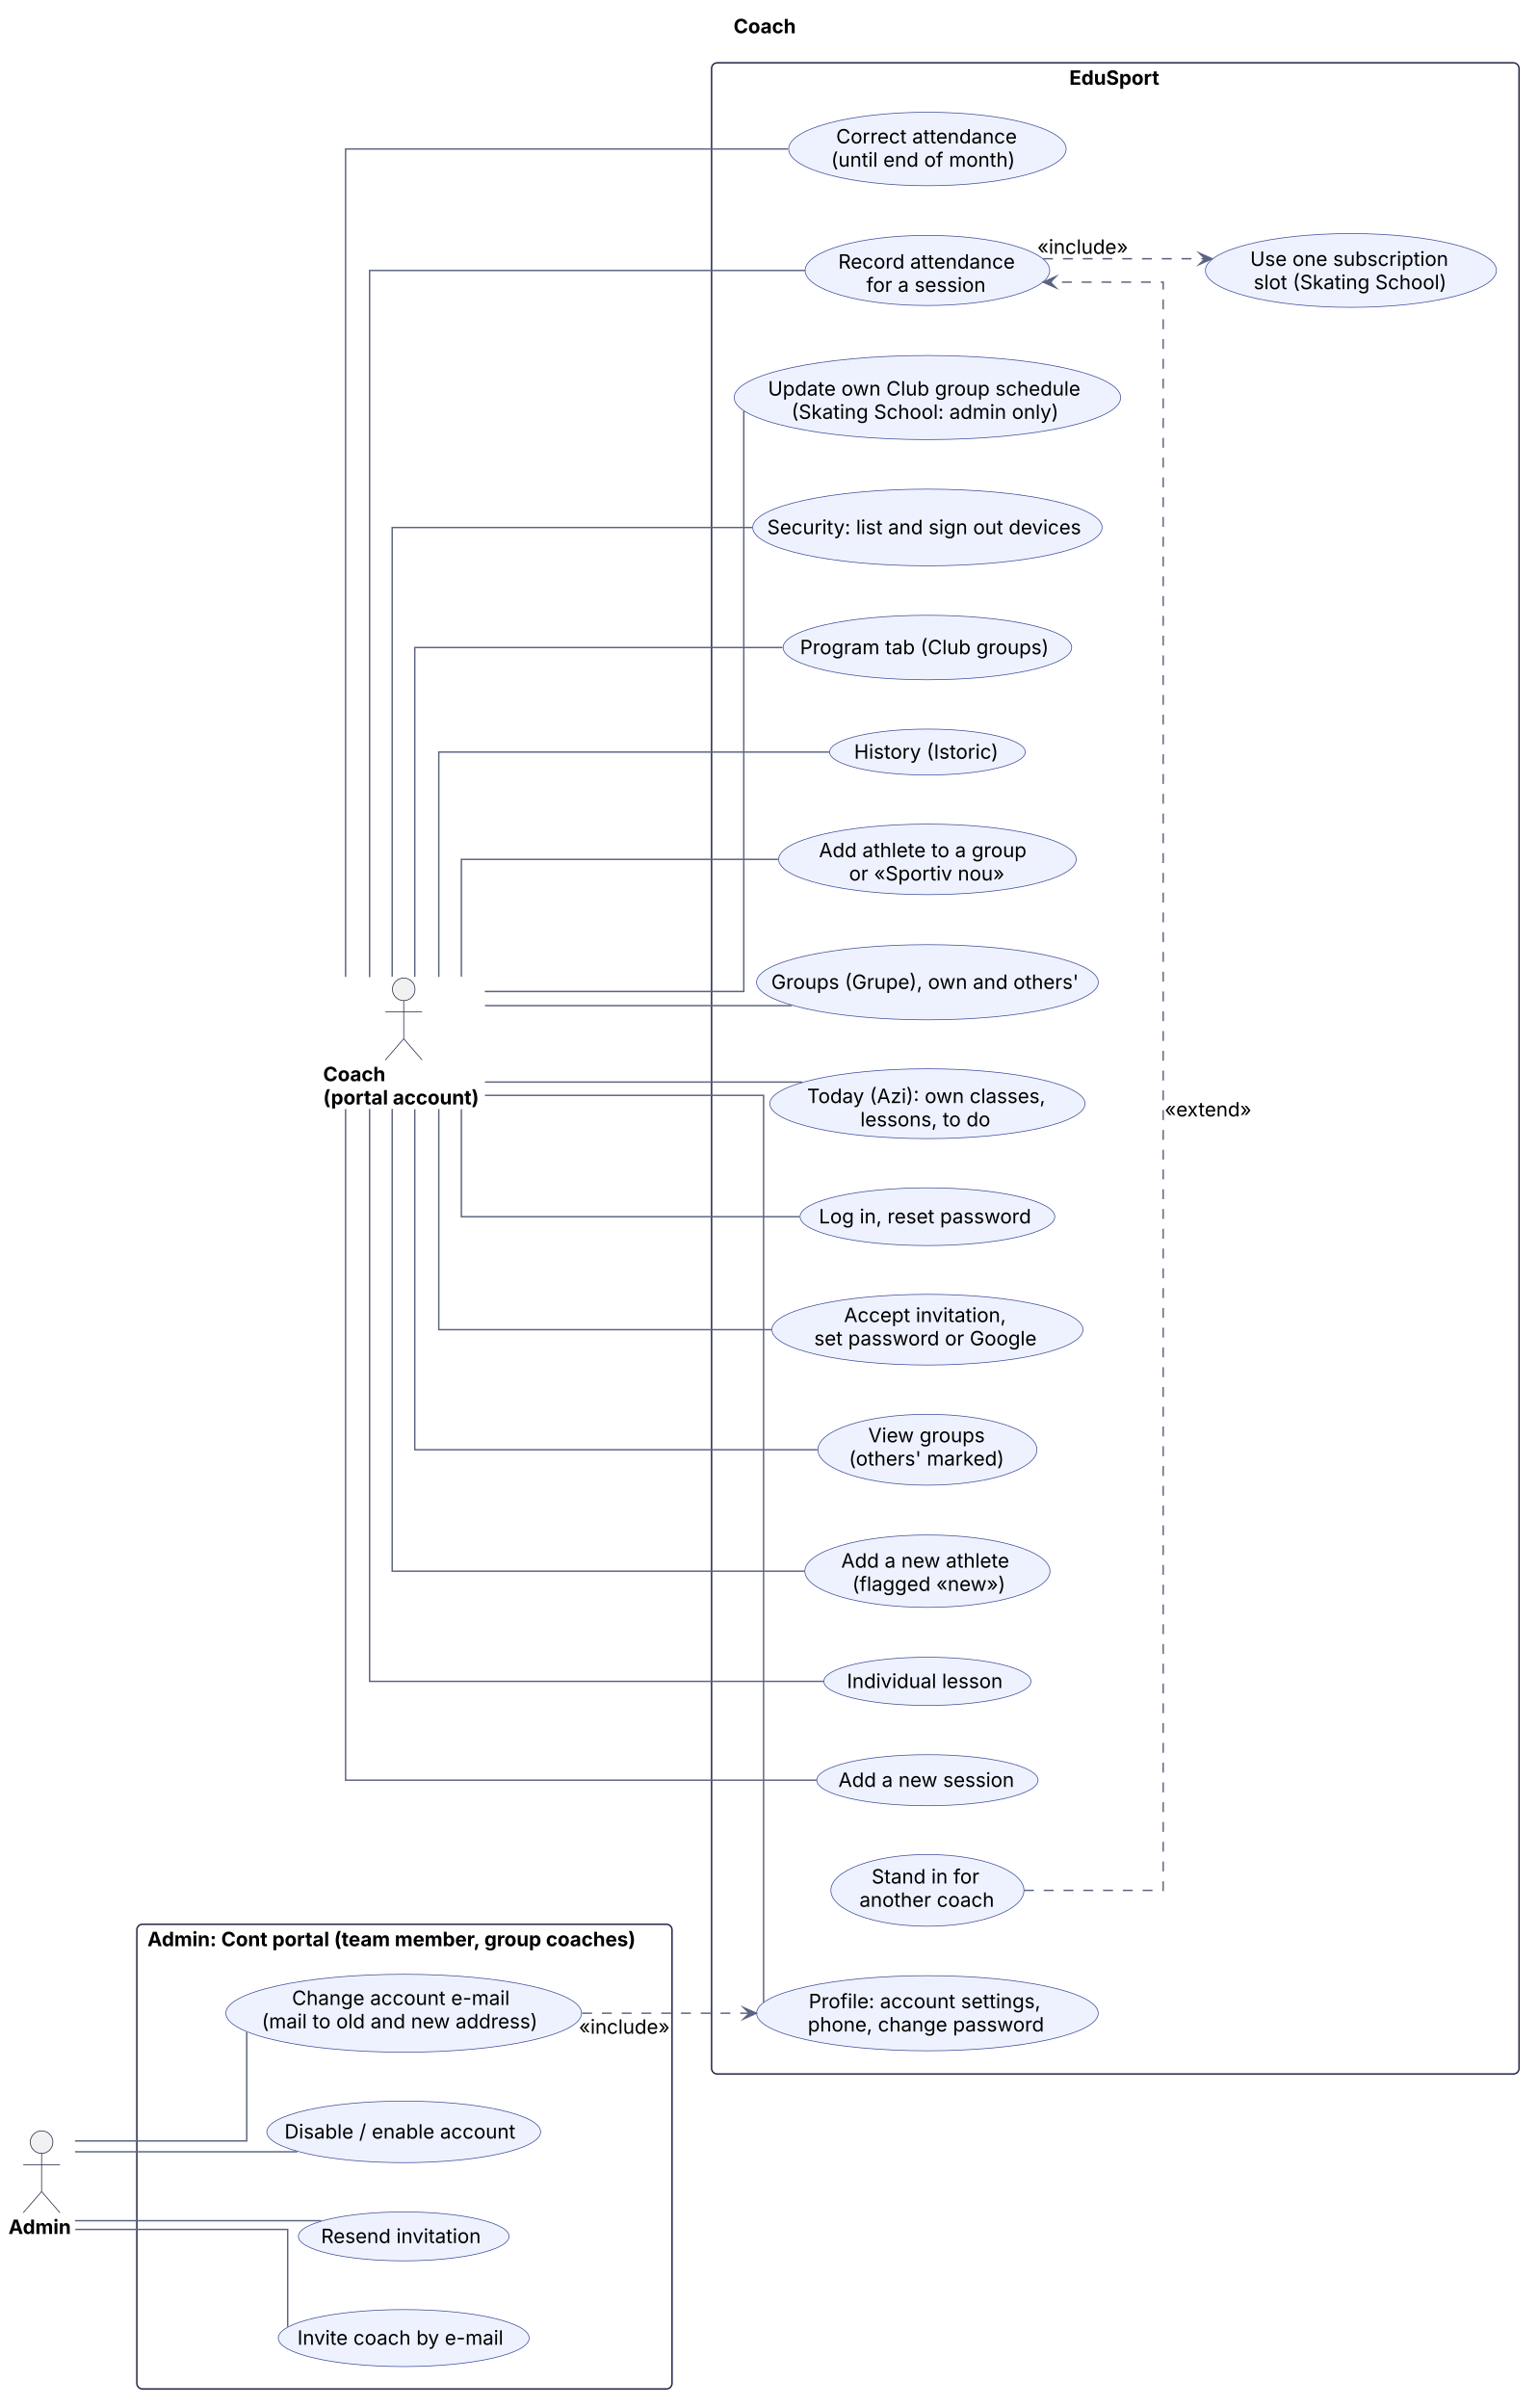
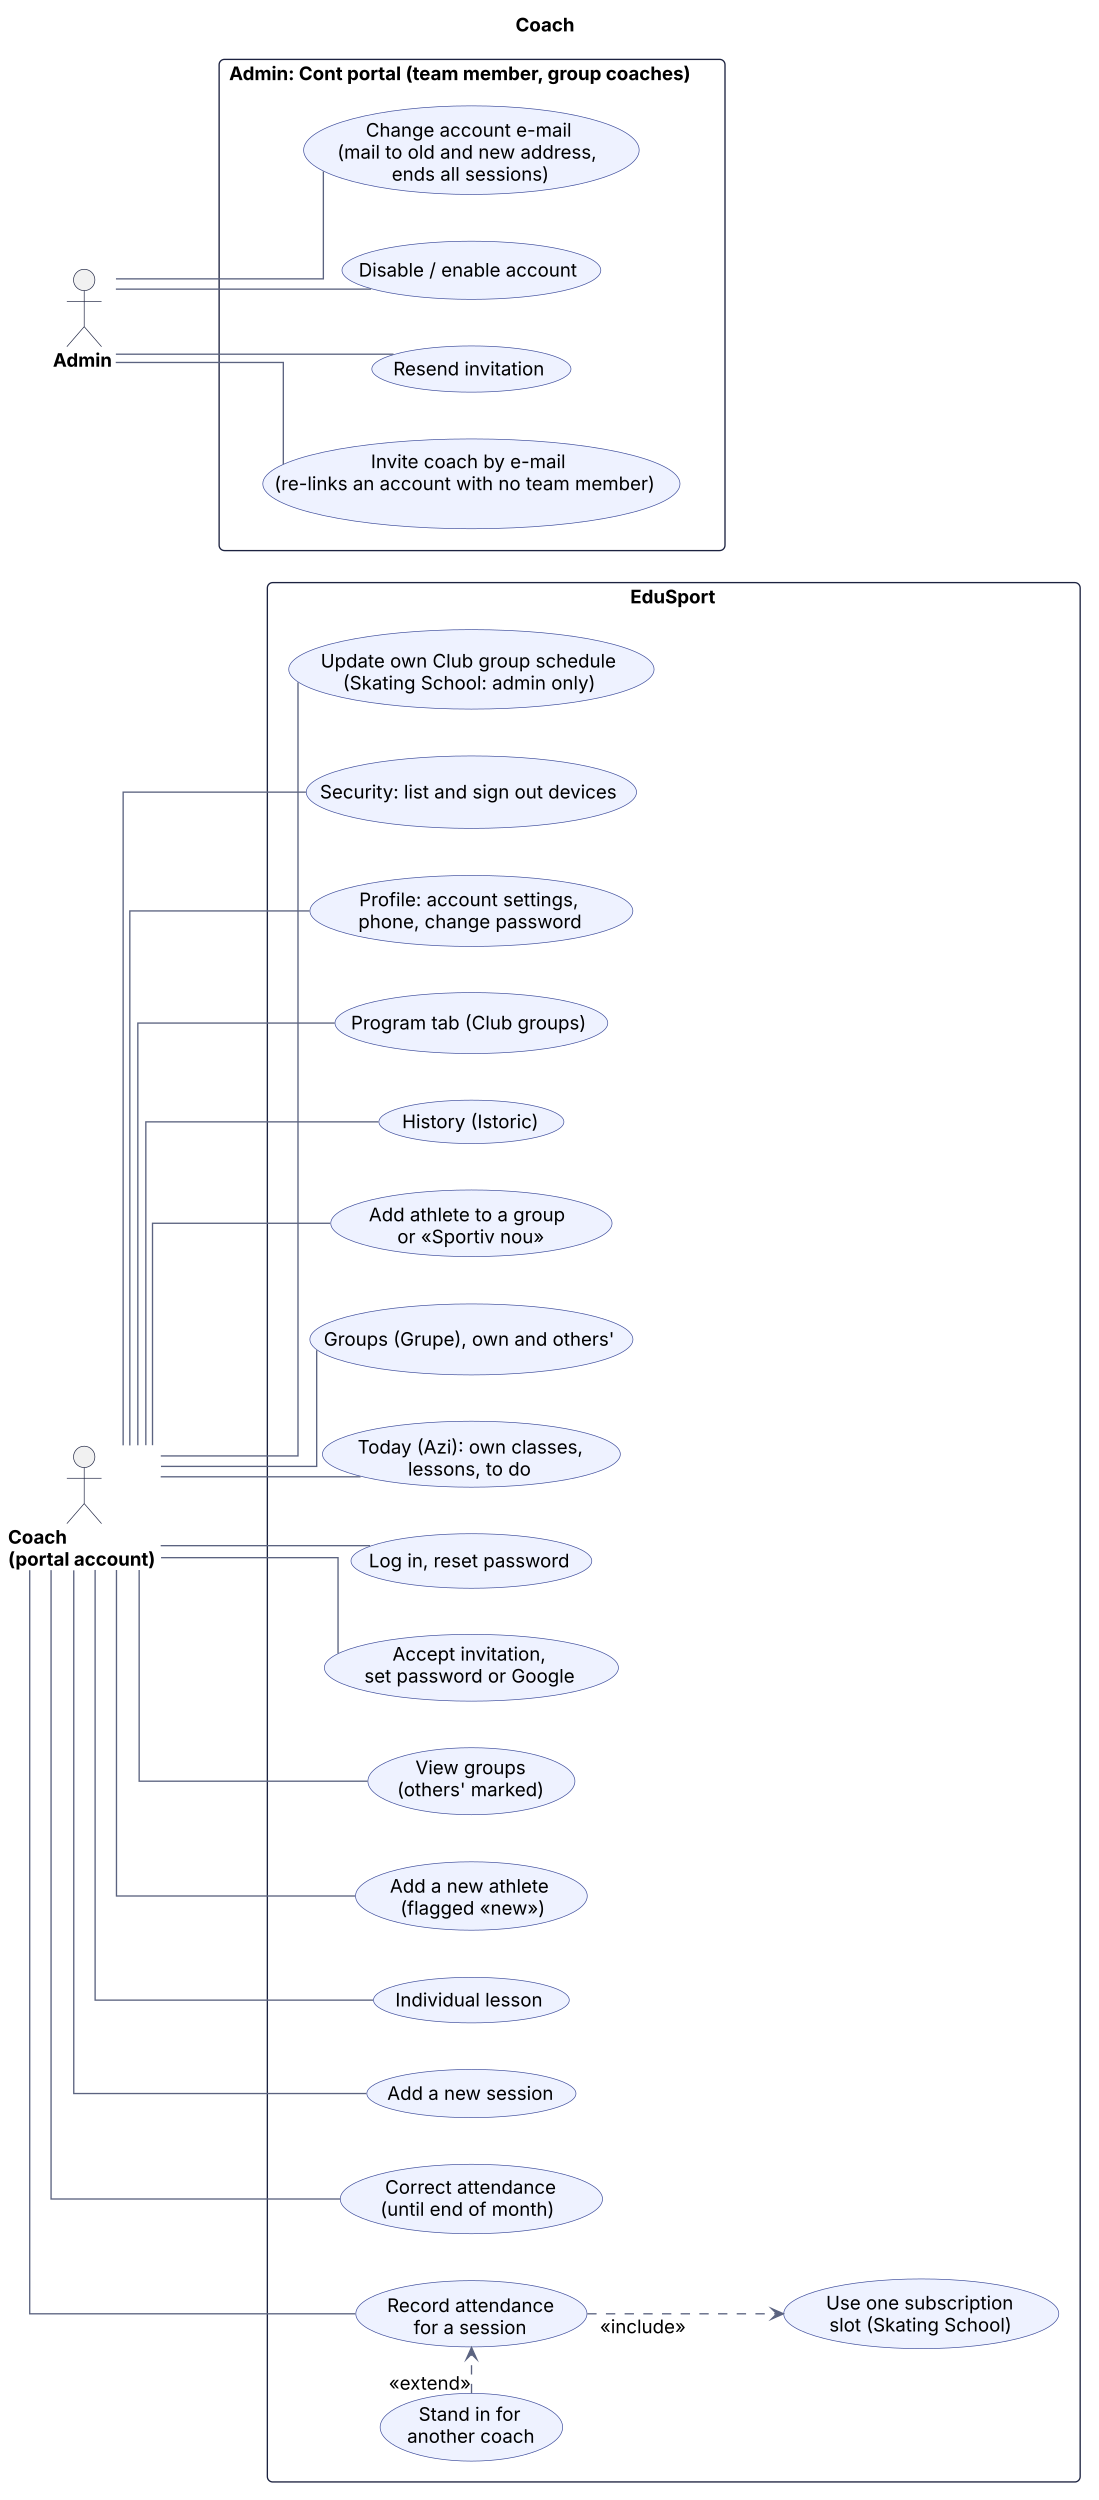
- <svg xmlns="http://www.w3.org/2000/svg" version="1.1" data-diagram-type="DESCRIPTION" style="width:1089px;height:1705px;background:#FFFFFF;" width="1089px" height="1705px" viewBox="0 0 1089 1705" zoomAndPan="magnify" preserveAspectRatio="none" contentStyleType="text/css">
+ <svg xmlns="http://www.w3.org/2000/svg" version="1.1" data-diagram-type="DESCRIPTION" style="width:823px;height:1873px;background:#FFFFFF;" width="823px" height="1873px" viewBox="0 0 823 1873" zoomAndPan="magnify" preserveAspectRatio="none" contentStyleType="text/css">
  <defs />
  <g font-family="sans-serif" lengthAdjust="spacing">
    <g class="title" data-source-line="3">
-       <text x="519.469" y="23.535" fill="#000" font-size="14" textLength="43.791" font-weight="700" font-family="Inter">Coach</text>
+       <text x="386.234" y="23.535" fill="#000" font-size="14" textLength="43.791" font-weight="700" font-family="Inter">Coach</text>
    </g>
    <g class="cluster" data-qualified-name="EduSport" id="ent0002" data-source-line="5">
-       <rect x="503.91" y="44.488" width="571.82" height="1424" fill="none" style="stroke:#1C2240;stroke-width:1;" rx="4" ry="4" />
-       <text x="757.254" y="60.023" fill="#000" font-size="14" textLength="65.133" font-weight="700" font-family="Inter">EduSport</text>
+       <rect x="200.3" y="436.488" width="608.96" height="1423" fill="none" style="stroke:#1C2240;stroke-width:1;" rx="4" ry="4" />
+       <text x="472.214" y="452.023" fill="#000" font-size="14" textLength="65.133" font-weight="700" font-family="Inter">EduSport</text>
    </g>
    <g class="cluster" data-qualified-name="Admin. Cont portal .team member. group coaches." id="ent0022" data-source-line="26">
-       <rect x="96.91" y="1362.488" width="379" height="329" fill="none" style="stroke:#1C2240;stroke-width:1;" rx="4" ry="4" />
-       <text x="104.413" y="1378.023" fill="#000" font-size="14" textLength="363.993" font-weight="700" font-family="Inter">Admin: Cont portal (team member, group coaches)</text>
+       <rect x="164.17" y="44.488" width="379" height="368" fill="none" style="stroke:#1C2240;stroke-width:1;" rx="4" ry="4" />
+       <text x="171.673" y="60.023" fill="#000" font-size="14" textLength="363.993" font-weight="700" font-family="Inter">Admin: Cont portal (team member, group coaches)</text>
    </g>
    <g class="entity" data-qualified-name="EduSport.Att" id="ent0003" data-source-line="6">
-       <ellipse cx="656.766" cy="191.487" rx="86.596" ry="24.829" fill="#EEF2FF" style="stroke:#3B4A9A;stroke-width:0.5;" />
-       <text x="593.622" y="190.17" fill="#000" font-size="14" textLength="126.287" font-family="Inter">Record attendance</text>
-       <text x="613.46" y="206.659" fill="#000" font-size="14" textLength="86.611" font-family="Inter">for a session</text>
+       <ellipse cx="353.166" cy="1733.487" rx="86.596" ry="24.829" fill="#EEF2FF" style="stroke:#3B4A9A;stroke-width:0.5;" />
+       <text x="290.022" y="1732.17" fill="#000" font-size="14" textLength="126.287" font-family="Inter">Record attendance</text>
+       <text x="309.86" y="1748.659" fill="#000" font-size="14" textLength="86.611" font-family="Inter">for a session</text>
    </g>
    <g class="entity" data-qualified-name="EduSport.Box" id="ent0004" data-source-line="7">
-       <ellipse cx="956.677" cy="191.49" rx="103.047" ry="26.122" fill="#EEF2FF" style="stroke:#3B4A9A;stroke-width:0.5;" />
-       <text x="885.333" y="188.269" fill="#000" font-size="14" textLength="142.687" font-family="Inter">Use one subscription</text>
-       <text x="887.784" y="204.757" fill="#000" font-size="14" textLength="137.785" font-family="Inter">slot (Skating School)</text>
+       <ellipse cx="690.207" cy="1733.49" rx="103.047" ry="26.122" fill="#EEF2FF" style="stroke:#3B4A9A;stroke-width:0.5;" />
+       <text x="618.863" y="1730.269" fill="#000" font-size="14" textLength="142.687" font-family="Inter">Use one subscription</text>
+       <text x="621.314" y="1746.757" fill="#000" font-size="14" textLength="137.785" font-family="Inter">slot (Skating School)</text>
    </g>
    <g class="entity" data-qualified-name="EduSport.Fix" id="ent0005" data-source-line="8">
-       <ellipse cx="656.768" cy="105.49" rx="98.248" ry="26.022" fill="#EEF2FF" style="stroke:#3B4A9A;stroke-width:0.5;" />
-       <text x="592.13" y="101.569" fill="#000" font-size="14" textLength="129.274" font-family="Inter">Correct attendance</text>
-       <text x="588.552" y="118.058" fill="#000" font-size="14" textLength="136.432" font-family="Inter">(until end of month)</text>
+       <ellipse cx="353.168" cy="1647.49" rx="98.248" ry="26.022" fill="#EEF2FF" style="stroke:#3B4A9A;stroke-width:0.5;" />
+       <text x="288.53" y="1643.569" fill="#000" font-size="14" textLength="129.274" font-family="Inter">Correct attendance</text>
+       <text x="284.952" y="1660.058" fill="#000" font-size="14" textLength="136.432" font-family="Inter">(until end of month)</text>
    </g>
    <g class="entity" data-qualified-name="EduSport.NewS" id="ent0006" data-source-line="9">
-       <ellipse cx="656.769" cy="1260.486" rx="78.339" ry="18.068" fill="#EEF2FF" style="stroke:#3B4A9A;stroke-width:0.5;" />
-       <text x="593.707" y="1265.23" fill="#000" font-size="14" textLength="126.123" font-family="Inter">Add a new session</text>
+       <ellipse cx="353.169" cy="1568.486" rx="78.339" ry="18.068" fill="#EEF2FF" style="stroke:#3B4A9A;stroke-width:0.5;" />
+       <text x="290.107" y="1573.23" fill="#000" font-size="14" textLength="126.123" font-family="Inter">Add a new session</text>
    </g>
    <g class="entity" data-qualified-name="EduSport.Sub" id="ent0007" data-source-line="10">
-       <ellipse cx="656.77" cy="1338.488" rx="68.36" ry="25.39" fill="#EEF2FF" style="stroke:#3B4A9A;stroke-width:0.5;" />
-       <text x="617.231" y="1333.648" fill="#000" font-size="14" textLength="79.078" font-family="Inter">Stand in for</text>
-       <text x="608.639" y="1350.136" fill="#000" font-size="14" textLength="96.264" font-family="Inter">another coach</text>
+       <ellipse cx="353.17" cy="1818.488" rx="68.36" ry="25.39" fill="#EEF2FF" style="stroke:#3B4A9A;stroke-width:0.5;" />
+       <text x="313.631" y="1813.648" fill="#000" font-size="14" textLength="79.078" font-family="Inter">Stand in for</text>
+       <text x="305.039" y="1830.136" fill="#000" font-size="14" textLength="96.264" font-family="Inter">another coach</text>
    </g>
    <g class="entity" data-qualified-name="EduSport.Ind" id="ent0008" data-source-line="11">
-       <ellipse cx="656.769" cy="1190.486" rx="73.339" ry="17.068" fill="#EEF2FF" style="stroke:#3B4A9A;stroke-width:0.5;" />
-       <text x="599.774" y="1195.23" fill="#000" font-size="14" textLength="113.989" font-family="Inter">Individual lesson</text>
+       <ellipse cx="353.169" cy="1498.486" rx="73.339" ry="17.068" fill="#EEF2FF" style="stroke:#3B4A9A;stroke-width:0.5;" />
+       <text x="296.174" y="1503.23" fill="#000" font-size="14" textLength="113.989" font-family="Inter">Individual lesson</text>
    </g>
    <g class="entity" data-qualified-name="EduSport.NewA" id="ent0009" data-source-line="12">
-       <ellipse cx="656.772" cy="1112.488" rx="86.802" ry="25.63" fill="#EEF2FF" style="stroke:#3B4A9A;stroke-width:0.5;" />
-       <text x="595.713" y="1109.976" fill="#000" font-size="14" textLength="122.117" font-family="Inter">Add a new athlete</text>
-       <text x="603.534" y="1126.465" fill="#000" font-size="14" textLength="106.477" font-family="Inter">(flagged «new»)</text>
+       <ellipse cx="353.172" cy="1420.488" rx="86.802" ry="25.63" fill="#EEF2FF" style="stroke:#3B4A9A;stroke-width:0.5;" />
+       <text x="292.113" y="1417.976" fill="#000" font-size="14" textLength="122.117" font-family="Inter">Add a new athlete</text>
+       <text x="299.934" y="1434.465" fill="#000" font-size="14" textLength="106.477" font-family="Inter">(flagged «new»)</text>
    </g>
    <g class="entity" data-qualified-name="EduSport.See" id="ent0010" data-source-line="13">
-       <ellipse cx="656.77" cy="1026.485" rx="77.55" ry="25.097" fill="#EEF2FF" style="stroke:#3B4A9A;stroke-width:0.5;" />
-       <text x="614.814" y="1021.208" fill="#000" font-size="14" textLength="83.911" font-family="Inter">View groups</text>
-       <text x="601.143" y="1037.696" fill="#000" font-size="14" textLength="111.255" font-family="Inter">(others' marked)</text>
+       <ellipse cx="353.17" cy="1334.485" rx="77.55" ry="25.097" fill="#EEF2FF" style="stroke:#3B4A9A;stroke-width:0.5;" />
+       <text x="311.214" y="1329.208" fill="#000" font-size="14" textLength="83.911" font-family="Inter">View groups</text>
+       <text x="297.543" y="1345.696" fill="#000" font-size="14" textLength="111.255" font-family="Inter">(others' marked)</text>
    </g>
    <g class="entity" data-qualified-name="EduSport.Inv" id="ent0011" data-source-line="14">
-       <ellipse cx="656.771" cy="941.486" rx="110.161" ry="25.028" fill="#EEF2FF" style="stroke:#3B4A9A;stroke-width:0.5;" />
-       <text x="597.634" y="936.105" fill="#000" font-size="14" textLength="118.275" font-family="Inter">Accept invitation,</text>
-       <text x="576.559" y="952.593" fill="#000" font-size="14" textLength="160.426" font-family="Inter">set password or Google</text>
+       <ellipse cx="353.171" cy="1249.486" rx="110.161" ry="25.028" fill="#EEF2FF" style="stroke:#3B4A9A;stroke-width:0.5;" />
+       <text x="294.034" y="1244.105" fill="#000" font-size="14" textLength="118.275" font-family="Inter">Accept invitation,</text>
+       <text x="272.959" y="1260.593" fill="#000" font-size="14" textLength="160.426" font-family="Inter">set password or Google</text>
    </g>
    <g class="entity" data-qualified-name="EduSport.Login" id="ent0012" data-source-line="15">
-       <ellipse cx="656.774" cy="861.489" rx="90.204" ry="20.441" fill="#EEF2FF" style="stroke:#3B4A9A;stroke-width:0.5;" />
-       <text x="579.927" y="866.233" fill="#000" font-size="14" textLength="153.692" font-family="Inter">Log in, reset password</text>
+       <ellipse cx="353.174" cy="1169.489" rx="90.204" ry="20.441" fill="#EEF2FF" style="stroke:#3B4A9A;stroke-width:0.5;" />
+       <text x="276.327" y="1174.233" fill="#000" font-size="14" textLength="153.692" font-family="Inter">Log in, reset password</text>
    </g>
    <g class="entity" data-qualified-name="EduSport.Azi" id="ent0013" data-source-line="16">
-       <ellipse cx="656.773" cy="781.487" rx="111.593" ry="24.719" fill="#EEF2FF" style="stroke:#3B4A9A;stroke-width:0.5;" />
-       <text x="571.509" y="781.025" fill="#000" font-size="14" textLength="170.529" font-family="Inter">Today (Azi): own classes,</text>
-       <text x="609.233" y="797.514" fill="#000" font-size="14" textLength="95.081" font-family="Inter">lessons, to do</text>
+       <ellipse cx="353.173" cy="1089.487" rx="111.593" ry="24.719" fill="#EEF2FF" style="stroke:#3B4A9A;stroke-width:0.5;" />
+       <text x="267.909" y="1089.025" fill="#000" font-size="14" textLength="170.529" font-family="Inter">Today (Azi): own classes,</text>
+       <text x="305.633" y="1105.514" fill="#000" font-size="14" textLength="95.081" font-family="Inter">lessons, to do</text>
    </g>
    <g class="entity" data-qualified-name="EduSport.Grp" id="ent0014" data-source-line="17">
-       <ellipse cx="656.774" cy="695.493" rx="121.024" ry="26.605" fill="#EEF2FF" style="stroke:#3B4A9A;stroke-width:0.5;" />
-       <text x="546.182" y="700.237" fill="#000" font-size="14" textLength="221.184" font-family="Inter">Groups (Grupe), own and others'</text>
+       <ellipse cx="353.174" cy="1003.493" rx="121.024" ry="26.605" fill="#EEF2FF" style="stroke:#3B4A9A;stroke-width:0.5;" />
+       <text x="242.582" y="1008.237" fill="#000" font-size="14" textLength="221.184" font-family="Inter">Groups (Grupe), own and others'</text>
    </g>
    <g class="entity" data-qualified-name="EduSport.AddA" id="ent0015" data-source-line="18">
-       <ellipse cx="656.774" cy="608.488" rx="105.374" ry="24.969" fill="#EEF2FF" style="stroke:#3B4A9A;stroke-width:0.5;" />
-       <text x="579.941" y="606.957" fill="#000" font-size="14" textLength="153.665" font-family="Inter">Add athlete to a group</text>
-       <text x="601.252" y="623.446" fill="#000" font-size="14" textLength="111.043" font-family="Inter">or «Sportiv nou»</text>
+       <ellipse cx="353.174" cy="916.488" rx="105.374" ry="24.969" fill="#EEF2FF" style="stroke:#3B4A9A;stroke-width:0.5;" />
+       <text x="276.341" y="914.957" fill="#000" font-size="14" textLength="153.665" font-family="Inter">Add athlete to a group</text>
+       <text x="297.652" y="931.446" fill="#000" font-size="14" textLength="111.043" font-family="Inter">or «Sportiv nou»</text>
    </g>
    <g class="entity" data-qualified-name="EduSport.Ist" id="ent0016" data-source-line="19">
-       <ellipse cx="656.773" cy="532.487" rx="69.293" ry="16.259" fill="#EEF2FF" style="stroke:#3B4A9A;stroke-width:0.5;" />
-       <text x="604.854" y="537.231" fill="#000" font-size="14" textLength="103.838" font-family="Inter">History (Istoric)</text>
+       <ellipse cx="353.173" cy="840.487" rx="69.293" ry="16.259" fill="#EEF2FF" style="stroke:#3B4A9A;stroke-width:0.5;" />
+       <text x="301.254" y="845.231" fill="#000" font-size="14" textLength="103.838" font-family="Inter">History (Istoric)</text>
    </g>
    <g class="entity" data-qualified-name="EduSport.Prog" id="ent0017" data-source-line="20">
-       <ellipse cx="656.765" cy="458.485" rx="102.185" ry="22.837" fill="#EEF2FF" style="stroke:#3B4A9A;stroke-width:0.5;" />
-       <text x="566.551" y="463.229" fill="#000" font-size="14" textLength="180.428" font-family="Inter">Program tab (Club groups)</text>
+       <ellipse cx="353.165" cy="766.485" rx="102.185" ry="22.837" fill="#EEF2FF" style="stroke:#3B4A9A;stroke-width:0.5;" />
+       <text x="262.951" y="771.229" fill="#000" font-size="14" textLength="180.428" font-family="Inter">Program tab (Club groups)</text>
    </g>
    <g class="entity" data-qualified-name="EduSport.Acc" id="ent0018" data-source-line="21">
-       <ellipse cx="656.765" cy="1425.483" rx="120.975" ry="26.595" fill="#EEF2FF" style="stroke:#3B4A9A;stroke-width:0.5;" />
-       <text x="572.704" y="1421.916" fill="#000" font-size="14" textLength="168.123" font-family="Inter">Profile: account settings,</text>
-       <text x="572.051" y="1438.405" fill="#000" font-size="14" textLength="169.429" font-family="Inter">phone, change password</text>
+       <ellipse cx="353.165" cy="682.483" rx="120.975" ry="26.595" fill="#EEF2FF" style="stroke:#3B4A9A;stroke-width:0.5;" />
+       <text x="269.104" y="678.916" fill="#000" font-size="14" textLength="168.123" font-family="Inter">Profile: account settings,</text>
+       <text x="268.451" y="695.405" fill="#000" font-size="14" textLength="169.429" font-family="Inter">phone, change password</text>
    </g>
    <g class="entity" data-qualified-name="EduSport.Sec" id="ent0019" data-source-line="22">
-       <ellipse cx="656.765" cy="373.483" rx="123.725" ry="27.145" fill="#EEF2FF" style="stroke:#3B4A9A;stroke-width:0.5;" />
-       <text x="543.295" y="378.227" fill="#000" font-size="14" textLength="226.939" font-family="Inter">Security: list and sign out devices</text>
+       <ellipse cx="353.165" cy="593.483" rx="123.725" ry="27.145" fill="#EEF2FF" style="stroke:#3B4A9A;stroke-width:0.5;" />
+       <text x="239.695" y="598.227" fill="#000" font-size="14" textLength="226.939" font-family="Inter">Security: list and sign out devices</text>
    </g>
    <g class="entity" data-qualified-name="EduSport.Sch" id="ent0020" data-source-line="23">
-       <ellipse cx="656.774" cy="281.491" rx="136.864" ry="29.773" fill="#EEF2FF" style="stroke:#3B4A9A;stroke-width:0.5;" />
-       <text x="543.865" y="280.097" fill="#000" font-size="14" textLength="225.818" font-family="Inter">Update own Club group schedule</text>
-       <text x="560.463" y="296.586" fill="#000" font-size="14" textLength="192.623" font-family="Inter">(Skating School: admin only)</text>
+       <ellipse cx="353.174" cy="501.491" rx="136.864" ry="29.773" fill="#EEF2FF" style="stroke:#3B4A9A;stroke-width:0.5;" />
+       <text x="240.265" y="500.097" fill="#000" font-size="14" textLength="225.818" font-family="Inter">Update own Club group schedule</text>
+       <text x="256.863" y="516.586" fill="#000" font-size="14" textLength="192.623" font-family="Inter">(Skating School: admin only)</text>
    </g>
    <g class="entity" data-qualified-name="Admin. Cont portal .team member. group coaches..AInv" id="ent0023" data-source-line="27">
-       <ellipse cx="285.914" cy="1655.489" rx="88.854" ry="20.171" fill="#EEF2FF" style="stroke:#3B4A9A;stroke-width:0.5;" />
-       <text x="210.603" y="1660.233" fill="#000" font-size="14" textLength="150.623" font-family="Inter">Invite coach by e-mail</text>
+       <ellipse cx="353.169" cy="362.486" rx="156.289" ry="33.658" fill="#EEF2FF" style="stroke:#3B4A9A;stroke-width:0.5;" />
+       <text x="277.857" y="350.742" fill="#000" font-size="14" textLength="150.623" font-family="Inter">Invite coach by e-mail</text>
+       <text x="205.526" y="367.23" fill="#000" font-size="14" textLength="295.285" font-family="Inter">(re-links an account with no team member)</text>
    </g>
    <g class="entity" data-qualified-name="Admin. Cont portal .team member. group coaches..ARes" id="ent0024" data-source-line="28">
-       <ellipse cx="285.909" cy="1583.488" rx="74.599" ry="17.32" fill="#EEF2FF" style="stroke:#3B4A9A;stroke-width:0.5;" />
-       <text x="227.366" y="1588.232" fill="#000" font-size="14" textLength="117.086" font-family="Inter">Resend invitation</text>
+       <ellipse cx="353.169" cy="276.488" rx="74.599" ry="17.32" fill="#EEF2FF" style="stroke:#3B4A9A;stroke-width:0.5;" />
+       <text x="294.626" y="281.232" fill="#000" font-size="14" textLength="117.086" font-family="Inter">Resend invitation</text>
    </g>
    <g class="entity" data-qualified-name="Admin. Cont portal .team member. group coaches..ADis" id="ent0025" data-source-line="29">
-       <ellipse cx="285.913" cy="1509.489" rx="96.953" ry="21.791" fill="#EEF2FF" style="stroke:#3B4A9A;stroke-width:0.5;" />
-       <text x="201.485" y="1514.233" fill="#000" font-size="14" textLength="168.854" font-family="Inter">Disable / enable account</text>
+       <ellipse cx="353.173" cy="202.489" rx="96.953" ry="21.791" fill="#EEF2FF" style="stroke:#3B4A9A;stroke-width:0.5;" />
+       <text x="268.745" y="207.233" fill="#000" font-size="14" textLength="168.854" font-family="Inter">Disable / enable account</text>
    </g>
    <g class="entity" data-qualified-name="Admin. Cont portal .team member. group coaches..AMail" id="ent0026" data-source-line="30">
-       <ellipse cx="285.911" cy="1425.49" rx="125.961" ry="27.592" fill="#EEF2FF" style="stroke:#3B4A9A;stroke-width:0.5;" />
-       <text x="206.778" y="1419.656" fill="#000" font-size="14" textLength="158.266" font-family="Inter">Change account e-mail</text>
-       <text x="185.357" y="1436.144" fill="#000" font-size="14" textLength="201.106" font-family="Inter">(mail to old and new address)</text>
+       <ellipse cx="353.171" cy="112.487" rx="125.701" ry="33.198" fill="#EEF2FF" style="stroke:#3B4A9A;stroke-width:0.5;" />
+       <text x="274.038" y="102.396" fill="#000" font-size="14" textLength="158.266" font-family="Inter">Change account e-mail</text>
+       <text x="252.679" y="118.884" fill="#000" font-size="14" textLength="200.983" font-family="Inter">(mail to old and new address,</text>
+       <text x="293.493" y="135.373" fill="#000" font-size="14" textLength="119.355" font-family="Inter">ends all sessions)</text>
    </g>
    <g class="entity" data-qualified-name="T" id="ent0001" data-source-line="4">
-       <ellipse cx="285.903" cy="700.498" rx="8" ry="8" fill="#F1F1F1" style="stroke:#1C2240;stroke-width:0.5;" />
-       <path d="M285.903,708.498 L285.903,735.498 M272.903,716.498 L298.903,716.498 M285.903,735.498 L272.903,750.498 M285.903,735.498 L298.903,750.498" style="stroke:#1C2240;stroke-width:0.5;" fill="none" />
-       <text x="228.82" y="765.533" fill="#000" font-size="14" textLength="43.791" font-weight="700" font-family="Inter">Coach</text>
-       <text x="228.82" y="782.022" fill="#000" font-size="14" textLength="114.167" font-weight="700" font-family="Inter">(portal account)</text>
+       <ellipse cx="63.083" cy="1091.498" rx="8" ry="8" fill="#F1F1F1" style="stroke:#1C2240;stroke-width:0.5;" />
+       <path d="M63.083,1099.498 L63.083,1126.498 M50.083,1107.498 L76.083,1107.498 M63.083,1126.498 L50.083,1141.498 M63.083,1126.498 L76.083,1141.498" style="stroke:#1C2240;stroke-width:0.5;" fill="none" />
+       <text x="6" y="1156.533" fill="#000" font-size="14" textLength="43.791" font-weight="700" font-family="Inter">Coach</text>
+       <text x="6" y="1173.022" fill="#000" font-size="14" textLength="114.167" font-weight="700" font-family="Inter">(portal account)</text>
    </g>
    <g class="entity" data-qualified-name="A" id="ent0021" data-source-line="25">
-       <ellipse cx="29.454" cy="1516.748" rx="8" ry="8" fill="#F1F1F1" style="stroke:#1C2240;stroke-width:0.5;" />
-       <path d="M29.454,1524.748 L29.454,1551.748 M16.454,1532.748 L42.454,1532.748 M29.454,1551.748 L16.454,1566.748 M29.454,1551.748 L42.454,1566.748" style="stroke:#1C2240;stroke-width:0.5;" fill="none" />
-       <text x="6" y="1581.783" fill="#000" font-size="14" textLength="46.908" font-weight="700" font-family="Inter">Admin</text>
+       <ellipse cx="63.084" cy="209.748" rx="8" ry="8" fill="#F1F1F1" style="stroke:#1C2240;stroke-width:0.5;" />
+       <path d="M63.084,217.748 L63.084,244.748 M50.084,225.748 L76.084,225.748 M63.084,244.748 L50.084,259.748 M63.084,244.748 L76.084,259.748" style="stroke:#1C2240;stroke-width:0.5;" fill="none" />
+       <text x="39.63" y="274.783" fill="#000" font-size="14" textLength="46.908" font-weight="700" font-family="Inter">Admin</text>
    </g>
    <g class="link" data-entity-1="ent0021" data-entity-2="ent0023" id="lnk27" data-source-line="32" data-link-type="association">
-       <path d="M53.32,1578.548 C101.05,1578.548 203.73,1578.548 203.73,1578.548 C203.73,1578.548 203.73,1627.888 203.73,1647.548" style="stroke:#5B6380;stroke-width:1;" fill="none" id="A-AInv" />
+       <path d="M86.72,271.548 C128.78,271.548 212.26,271.548 212.26,271.548 C212.26,271.548 212.26,322.168 212.26,347.878" style="stroke:#5B6380;stroke-width:1;" fill="none" id="A-AInv" />
    </g>
    <g class="link" data-entity-1="ent0021" data-entity-2="ent0024" id="lnk28" data-source-line="33" data-link-type="association">
-       <path d="M53.12,1572.358 C92.43,1572.358 172.3,1572.358 227.43,1572.358" style="stroke:#5B6380;stroke-width:1;" fill="none" id="A-ARes" />
+       <path d="M86.82,265.358 C131.88,265.358 230.99,265.358 294.79,265.358" style="stroke:#5B6380;stroke-width:1;" fill="none" id="A-ARes" />
    </g>
    <g class="link" data-entity-1="ent0021" data-entity-2="ent0025" id="lnk29" data-source-line="34" data-link-type="association">
-       <path d="M53.12,1523.598 C88.58,1523.598 157.06,1523.598 210.61,1523.598" style="stroke:#5B6380;stroke-width:1;" fill="none" id="A-ADis" />
+       <path d="M86.82,216.598 C128.09,216.598 214.71,216.598 278,216.598" style="stroke:#5B6380;stroke-width:1;" fill="none" id="A-ADis" />
    </g>
    <g class="link" data-entity-1="ent0021" data-entity-2="ent0026" id="lnk30" data-source-line="35" data-link-type="association">
-       <path d="M53.12,1515.918 C94.28,1515.918 174.73,1515.918 174.73,1515.918 C174.73,1515.918 174.73,1463.988 174.73,1438.828" style="stroke:#5B6380;stroke-width:1;" fill="none" id="A-AMail" />
+       <path d="M86.88,208.918 C135.62,208.918 242.26,208.918 242.26,208.918 C242.26,208.918 242.26,155.798 242.26,128.408" style="stroke:#5B6380;stroke-width:1;" fill="none" id="A-AMail" />
    </g>
-     <g class="link" data-entity-1="ent0026" data-entity-2="ent0018" id="lnk31" data-source-line="36" data-link-type="dependency">
-       <path d="M412.24,1425.488 C452.13,1425.488 491.08,1425.488 530.6,1425.488" style="stroke:#5B6380;stroke-width:1;stroke-dasharray:7,7;" fill="none" id="AMail-to-Acc" />
-       <polygon points="535.6,1425.488,526.6,1421.488,530.6,1425.488,526.6,1429.488,535.6,1425.488" fill="#5B6380" style="stroke:#5B6380;stroke-width:1;stroke-linejoin:miter;stroke-miterlimit:10;" />
-       <text x="409.92" y="1440.023" fill="#000" font-size="14" textLength="63.923" font-family="Inter">«include»</text>
+     <g class="link" data-entity-1="ent0001" data-entity-2="ent0010" id="lnk31" data-source-line="36" data-link-type="association">
+       <path d="M104.26,1176.258 C104.26,1236.768 104.26,1334.488 104.26,1334.488 C104.26,1334.488 202.4,1334.488 275.44,1334.488" style="stroke:#5B6380;stroke-width:1;" fill="none" id="T-See" />
    </g>
-     <g class="link" data-entity-1="ent0001" data-entity-2="ent0010" id="lnk32" data-source-line="37" data-link-type="association">
-       <path d="M293.73,785.398 C293.73,867.008 293.73,1026.488 293.73,1026.488 C293.73,1026.488 472.22,1026.488 578.89,1026.488" style="stroke:#5B6380;stroke-width:1;" fill="none" id="T-See" />
+     <g class="link" data-entity-1="ent0001" data-entity-2="ent0003" id="lnk32" data-source-line="37" data-link-type="association">
+       <path d="M22.26,1176.378 C22.26,1318.288 22.26,1733.488 22.26,1733.488 C22.26,1733.488 168.18,1733.488 266.23,1733.488" style="stroke:#5B6380;stroke-width:1;" fill="none" id="T-Att" />
    </g>
-     <g class="link" data-entity-1="ent0001" data-entity-2="ent0003" id="lnk33" data-source-line="38" data-link-type="association">
-       <path d="M261.73,691.848 C261.73,559.568 261.73,191.488 261.73,191.488 C261.73,191.488 453.79,191.488 570.08,191.488" style="stroke:#5B6380;stroke-width:1;" fill="none" id="T-Att" />
+     <g class="link" data-entity-1="ent0001" data-entity-2="ent0005" id="lnk33" data-source-line="38" data-link-type="association">
+       <path d="M38.26,1176.368 C38.26,1303.878 38.26,1647.488 38.26,1647.488 C38.26,1647.488 162.43,1647.488 254.82,1647.488" style="stroke:#5B6380;stroke-width:1;" fill="none" id="T-Fix" />
    </g>
-     <g class="link" data-entity-1="ent0001" data-entity-2="ent0005" id="lnk34" data-source-line="39" data-link-type="association">
-       <path d="M244.73,691.688 C244.73,545.248 244.73,105.488 244.73,105.488 C244.73,105.488 436.18,105.488 558.08,105.488" style="stroke:#5B6380;stroke-width:1;" fill="none" id="T-Fix" />
+     <g class="link" data-entity-1="ent0001" data-entity-2="ent0006" id="lnk34" data-source-line="39" data-link-type="association">
+       <path d="M55.26,1176.468 C55.26,1289.718 55.26,1568.488 55.26,1568.488 C55.26,1568.488 186.24,1568.488 274.51,1568.488" style="stroke:#5B6380;stroke-width:1;" fill="none" id="T-NewS" />
    </g>
-     <g class="link" data-entity-1="ent0001" data-entity-2="ent0006" id="lnk35" data-source-line="40" data-link-type="association">
-       <path d="M244.73,785.268 C244.73,913.398 244.73,1260.488 244.73,1260.488 C244.73,1260.488 458.75,1260.488 578.3,1260.488" style="stroke:#5B6380;stroke-width:1;" fill="none" id="T-NewS" />
+     <g class="link" data-entity-1="ent0001" data-entity-2="ent0008" id="lnk35" data-source-line="40" data-link-type="association">
+       <path d="M71.26,1176.218 C71.26,1275.518 71.26,1498.488 71.26,1498.488 C71.26,1498.488 195.94,1498.488 279.47,1498.488" style="stroke:#5B6380;stroke-width:1;" fill="none" id="T-Ind" />
    </g>
-     <g class="link" data-entity-1="ent0001" data-entity-2="ent0008" id="lnk36" data-source-line="41" data-link-type="association">
-       <path d="M261.73,785.158 C261.73,900.638 261.73,1190.488 261.73,1190.488 C261.73,1190.488 469.15,1190.488 583.39,1190.488" style="stroke:#5B6380;stroke-width:1;" fill="none" id="T-Ind" />
+     <g class="link" data-entity-1="ent0001" data-entity-2="ent0009" id="lnk36" data-source-line="41" data-link-type="association">
+       <path d="M87.26,1176.238 C87.26,1258.498 87.26,1420.488 87.26,1420.488 C87.26,1420.488 188.55,1420.488 266.1,1420.488" style="stroke:#5B6380;stroke-width:1;" fill="none" id="T-NewA" />
    </g>
-     <g class="link" data-entity-1="ent0001" data-entity-2="ent0009" id="lnk37" data-source-line="42" data-link-type="association">
-       <path d="M277.73,785.098 C277.73,885.358 277.73,1112.488 277.73,1112.488 C277.73,1112.488 457.91,1112.488 569.81,1112.488" style="stroke:#5B6380;stroke-width:1;" fill="none" id="T-NewA" />
+     <g class="link" data-entity-1="ent0001" data-entity-2="ent0011" id="lnk37" data-source-line="42" data-link-type="association">
+       <path d="M120.66,1166.998 C176.63,1166.998 253.26,1166.998 253.26,1166.998 C253.26,1166.998 253.26,1216.348 253.26,1238.708" style="stroke:#5B6380;stroke-width:1;" fill="none" id="T-Inv" />
    </g>
-     <g class="link" data-entity-1="ent0001" data-entity-2="ent0011" id="lnk38" data-source-line="43" data-link-type="association">
-       <path d="M310.73,785.318 C310.73,845.268 310.73,941.488 310.73,941.488 C310.73,941.488 445.06,941.488 546.33,941.488" style="stroke:#5B6380;stroke-width:1;" fill="none" id="T-Inv" />
+     <g class="link" data-entity-1="ent0001" data-entity-2="ent0012" id="lnk38" data-source-line="43" data-link-type="association">
+       <path d="M120.39,1158.028 C165.31,1158.028 228.19,1158.028 277.28,1158.028" style="stroke:#5B6380;stroke-width:1;" fill="none" id="T-Login" />
    </g>
-     <g class="link" data-entity-1="ent0001" data-entity-2="ent0012" id="lnk39" data-source-line="44" data-link-type="association">
-       <path d="M326.73,785.338 C326.73,820.098 326.73,861.488 326.73,861.488 C326.73,861.488 468.44,861.488 566.15,861.488" style="stroke:#5B6380;stroke-width:1;" fill="none" id="T-Login" />
+     <g class="link" data-entity-1="ent0001" data-entity-2="ent0013" id="lnk39" data-source-line="44" data-link-type="association">
+       <path d="M120.39,1106.408 C163.16,1106.408 222.22,1106.408 270.15,1106.408" style="stroke:#5B6380;stroke-width:1;" fill="none" id="T-Azi" />
    </g>
-     <g class="link" data-entity-1="ent0001" data-entity-2="ent0013" id="lnk40" data-source-line="45" data-link-type="association">
-       <path d="M343.45,766.168 C403.47,766.168 498.34,766.168 567.98,766.168" style="stroke:#5B6380;stroke-width:1;" fill="none" id="T-Azi" />
+     <g class="link" data-entity-1="ent0001" data-entity-2="ent0014" id="lnk40" data-source-line="45" data-link-type="association">
+       <path d="M120.6,1098.608 C171.33,1098.608 237.26,1098.608 237.26,1098.608 C237.26,1098.608 237.26,1034.598 237.26,1011.598" style="stroke:#5B6380;stroke-width:1;" fill="none" id="T-Grp" />
    </g>
-     <g class="link" data-entity-1="ent0001" data-entity-2="ent0014" id="lnk41" data-source-line="46" data-link-type="association">
-       <path d="M343.45,712.058 C401.43,712.058 491.95,712.058 560.81,712.058" style="stroke:#5B6380;stroke-width:1;" fill="none" id="T-Grp" />
+     <g class="link" data-entity-1="ent0001" data-entity-2="ent0015" id="lnk41" data-source-line="46" data-link-type="association">
+       <path d="M114.26,1082.748 C114.26,1020.048 114.26,916.488 114.26,916.488 C114.26,916.488 183.43,916.488 247.34,916.488" style="stroke:#5B6380;stroke-width:1;" fill="none" id="T-AddA" />
    </g>
-     <g class="link" data-entity-1="ent0001" data-entity-2="ent0015" id="lnk42" data-source-line="47" data-link-type="association">
-       <path d="M326.73,691.558 C326.73,654.318 326.73,608.488 326.73,608.488 C326.73,608.488 454.45,608.488 550.98,608.488" style="stroke:#5B6380;stroke-width:1;" fill="none" id="T-AddA" />
+     <g class="link" data-entity-1="ent0001" data-entity-2="ent0016" id="lnk42" data-source-line="47" data-link-type="association">
+       <path d="M109.26,1082.738 C109.26,1000.938 109.26,840.488 109.26,840.488 C109.26,840.488 211.51,840.488 283.6,840.488" style="stroke:#5B6380;stroke-width:1;" fill="none" id="T-Ist" />
    </g>
-     <g class="link" data-entity-1="ent0001" data-entity-2="ent0016" id="lnk43" data-source-line="48" data-link-type="association">
-       <path d="M310.73,691.748 C310.73,630.968 310.73,532.488 310.73,532.488 C310.73,532.488 486.11,532.488 587.16,532.488" style="stroke:#5B6380;stroke-width:1;" fill="none" id="T-Ist" />
+     <g class="link" data-entity-1="ent0001" data-entity-2="ent0017" id="lnk43" data-source-line="48" data-link-type="association">
+       <path d="M103.26,1082.778 C103.26,984.738 103.26,766.488 103.26,766.488 C103.26,766.488 181.78,766.488 250.8,766.488" style="stroke:#5B6380;stroke-width:1;" fill="none" id="T-Prog" />
    </g>
-     <g class="link" data-entity-1="ent0001" data-entity-2="ent0017" id="lnk44" data-source-line="49" data-link-type="association">
-       <path d="M293.73,691.618 C293.73,611.918 293.73,458.488 293.73,458.488 C293.73,458.488 446.84,458.488 554.19,458.488" style="stroke:#5B6380;stroke-width:1;" fill="none" id="T-Prog" />
+     <g class="link" data-entity-1="ent0001" data-entity-2="ent0018" id="lnk44" data-source-line="49" data-link-type="association">
+       <path d="M97.26,1082.918 C97.26,968.428 97.26,682.488 97.26,682.488 C97.26,682.488 165.81,682.488 231.96,682.488" style="stroke:#5B6380;stroke-width:1;" fill="none" id="T-Acc" />
    </g>
-     <g class="link" data-entity-1="ent0001" data-entity-2="ent0018" id="lnk45" data-source-line="50" data-link-type="association">
-       <path d="M343.41,775.578 C418.57,775.578 540.73,775.578 540.73,775.578 C540.73,775.578 540.73,1344.408 540.73,1417.738" style="stroke:#5B6380;stroke-width:1;" fill="none" id="T-Acc" />
+     <g class="link" data-entity-1="ent0001" data-entity-2="ent0019" id="lnk45" data-source-line="50" data-link-type="association">
+       <path d="M92.26,1082.858 C92.26,952.458 92.26,593.488 92.26,593.488 C92.26,593.488 161.89,593.488 229.21,593.488" style="stroke:#5B6380;stroke-width:1;" fill="none" id="T-Sec" />
    </g>
-     <g class="link" data-entity-1="ent0001" data-entity-2="ent0019" id="lnk46" data-source-line="51" data-link-type="association">
-       <path d="M277.73,691.518 C277.73,592.938 277.73,373.488 277.73,373.488 C277.73,373.488 422.12,373.488 532.66,373.488" style="stroke:#5B6380;stroke-width:1;" fill="none" id="T-Sec" />
+     <g class="link" data-entity-1="ent0001" data-entity-2="ent0020" id="lnk46" data-source-line="51" data-link-type="association">
+       <path d="M120.46,1090.798 C166.42,1090.798 223.26,1090.798 223.26,1090.798 C223.26,1090.798 223.26,587.848 223.26,511.228" style="stroke:#5B6380;stroke-width:1;" fill="none" id="T-Sch" />
    </g>
-     <g class="link" data-entity-1="ent0001" data-entity-2="ent0020" id="lnk47" data-source-line="52" data-link-type="association">
-       <path d="M343.29,702.028 C414.52,702.028 526.73,702.028 526.73,702.028 C526.73,702.028 526.73,353.658 526.73,291.058" style="stroke:#5B6380;stroke-width:1;" fill="none" id="T-Sch" />
+     <g class="link" data-entity-1="ent0003" data-entity-2="ent0004" id="lnk47" data-source-line="52" data-link-type="dependency">
+       <path d="M439.96,1733.488 C484.83,1733.488 534.88,1733.488 581.92,1733.488" style="stroke:#5B6380;stroke-width:1;stroke-dasharray:7,7;" fill="none" id="Att-to-Box" />
+       <polygon points="586.92,1733.488,577.92,1729.488,581.92,1733.488,577.92,1737.488,586.92,1733.488" fill="#5B6380" style="stroke:#5B6380;stroke-width:1;stroke-linejoin:miter;stroke-miterlimit:10;" />
+       <text x="449.44" y="1748.023" fill="#000" font-size="14" textLength="63.923" font-family="Inter">«include»</text>
    </g>
-     <g class="link" data-entity-1="ent0003" data-entity-2="ent0004" id="lnk48" data-source-line="53" data-link-type="dependency">
-       <path d="M738.72,183.208 C775.67,183.208 814.59,183.208 853.3,183.208" style="stroke:#5B6380;stroke-width:1;stroke-dasharray:7,7;" fill="none" id="Att-to-Box" />
-       <polygon points="858.3,183.208,849.3,179.208,853.3,183.208,849.3,187.208,858.3,183.208" fill="#5B6380" style="stroke:#5B6380;stroke-width:1;stroke-linejoin:miter;stroke-miterlimit:10;" />
-       <text x="734.51" y="179.743" fill="#000" font-size="14" textLength="63.923" font-family="Inter">«include»</text>
-     </g>
-     <g class="link" data-entity-1="ent0007" data-entity-2="ent0003" id="lnk49" data-source-line="54" data-link-type="dependency">
-       <path d="M725.16,1338.488 C771.27,1338.488 823.73,1338.488 823.73,1338.488 C823.73,1338.488 823.73,199.768 823.73,199.768 C823.73,199.768 786.01,199.768 743.78,199.768" style="stroke:#5B6380;stroke-width:1;stroke-dasharray:7,7;" fill="none" id="Sub-to-Att" />
-       <polygon points="738.78,199.768,747.78,203.768,743.78,199.768,747.78,195.768,738.78,199.768" fill="#5B6380" style="stroke:#5B6380;stroke-width:1;stroke-linejoin:miter;stroke-miterlimit:10;" />
-       <text x="824.73" y="790.473" fill="#000" font-size="14" textLength="61.592" font-family="Inter">«extend»</text>
+     <g class="link" data-entity-1="ent0007" data-entity-2="ent0003" id="lnk48" data-source-line="53" data-link-type="dependency">
+       <path d="M353.26,1792.988 C353.26,1782.128 353.26,1774.498 353.26,1763.678" style="stroke:#5B6380;stroke-width:1;stroke-dasharray:7,7;" fill="none" id="Sub-to-Att" />
+       <polygon points="353.26,1758.678,349.26,1767.678,353.26,1763.678,357.26,1767.678,353.26,1758.678" fill="#5B6380" style="stroke:#5B6380;stroke-width:1;stroke-linejoin:miter;stroke-miterlimit:10;" />
+       <text x="291.26" y="1790.363" fill="#000" font-size="14" textLength="61.592" font-family="Inter">«extend»</text>
    </g>
  </g>
</svg>
